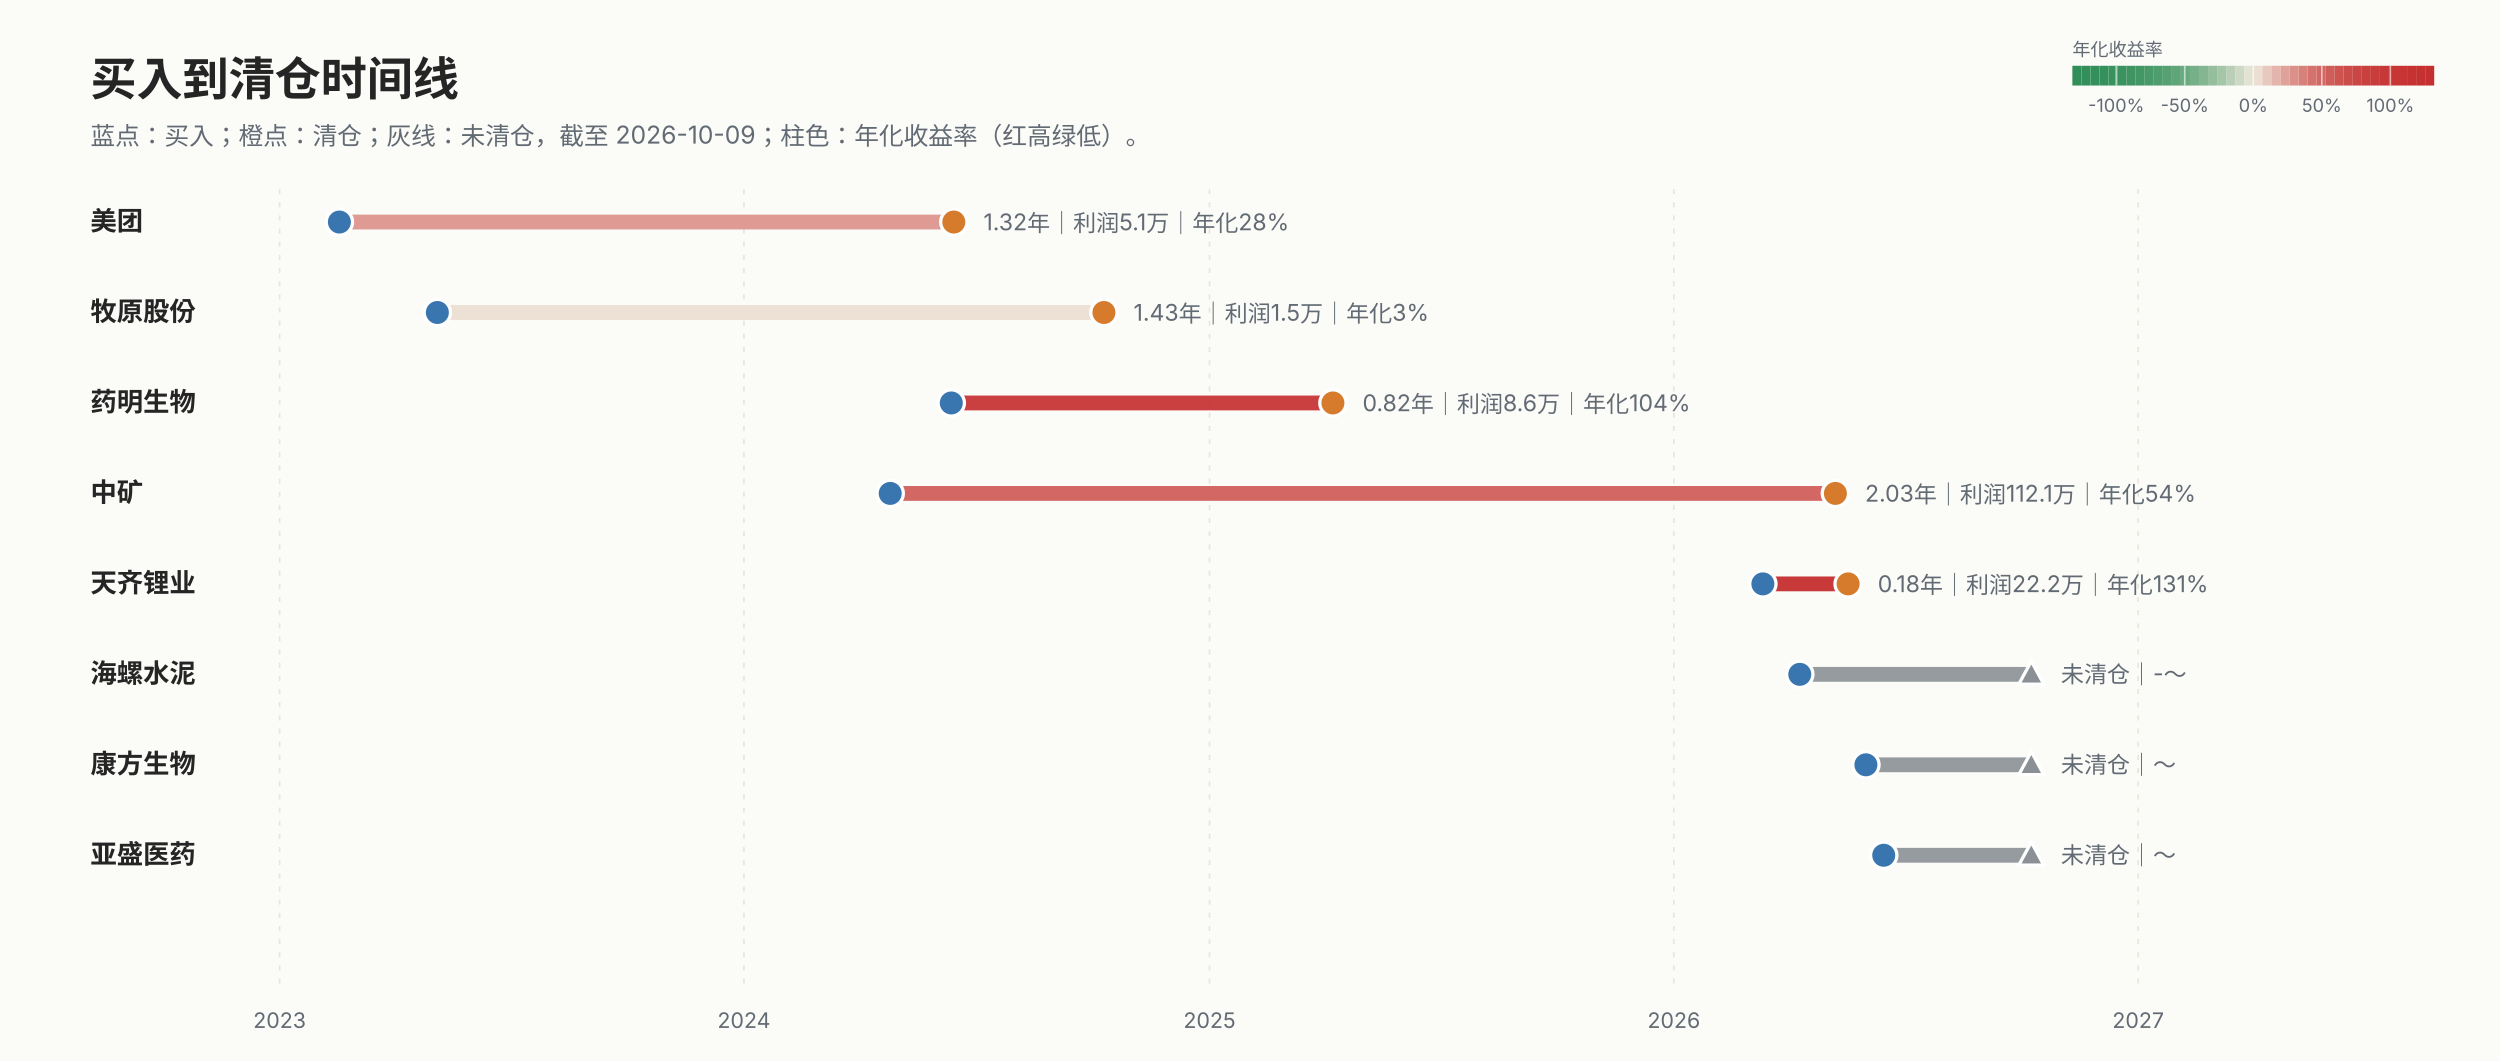
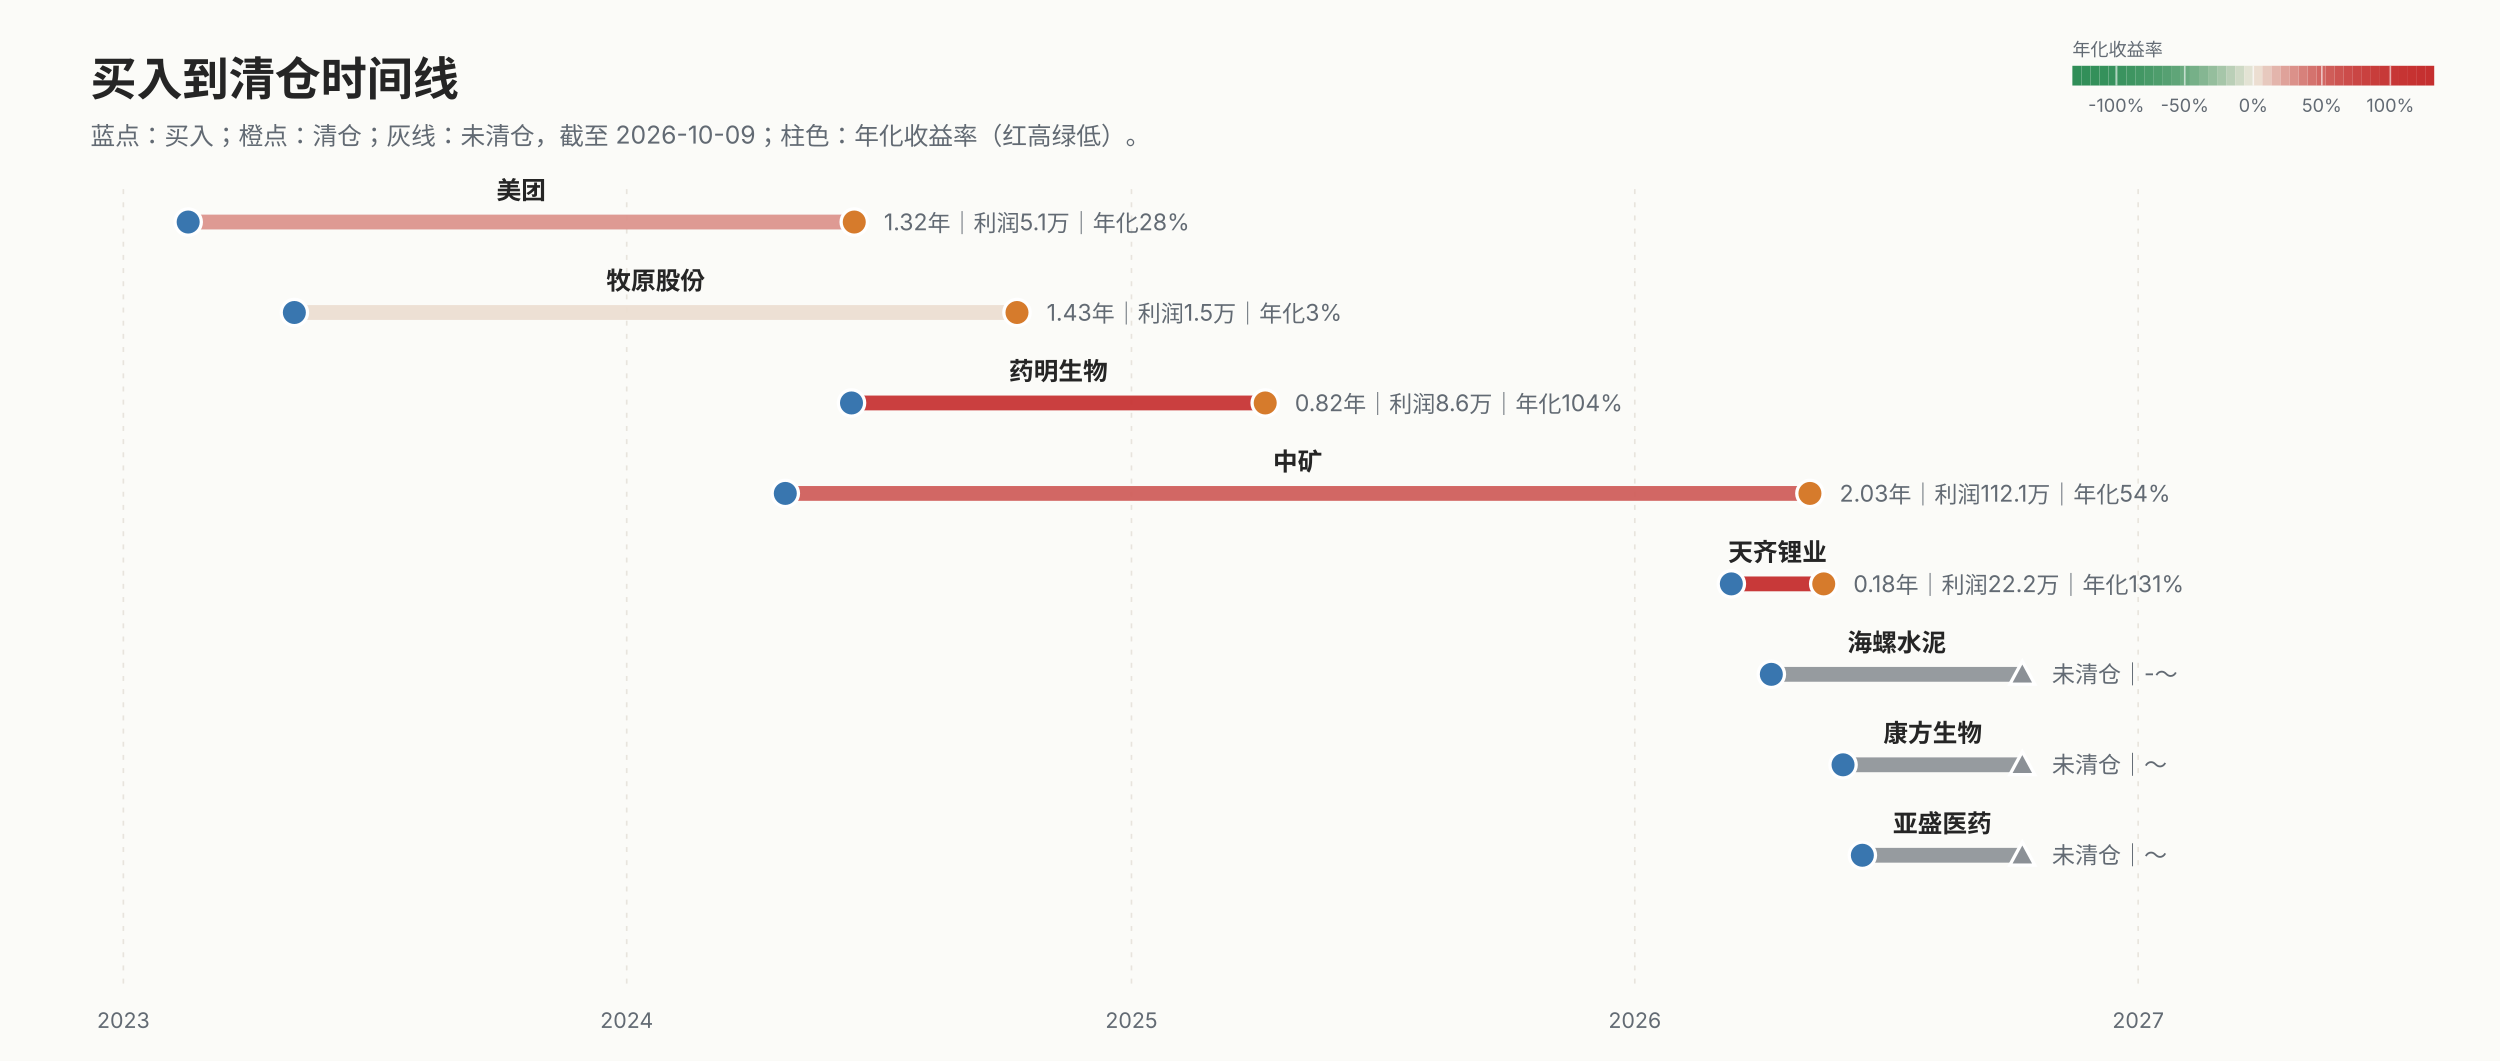
<svg xmlns="http://www.w3.org/2000/svg" width="1520" height="645" viewBox="0 0 1520 645" role="img" aria-label="买入到清仓时间线">
  <rect width="100%" height="100%" fill="#fbfbf8" />
  <style>text{font-family:"Inter","Noto Sans SC","PingFang SC","Microsoft YaHei",Arial,sans-serif;}</style>
  <text x="55" y="58" font-size="28" font-weight="700" fill="#252525">买入到清仓时间线</text>
  <g>
    <rect x="1260.00" y="40" width="5.50" height="12" fill="#308e58" />
    <rect x="1265.50" y="40" width="5.50" height="12" fill="#328f59" />
    <rect x="1271.00" y="40" width="5.50" height="12" fill="#33905a" />
    <rect x="1276.50" y="40" width="5.50" height="12" fill="#35915b" />
    <rect x="1282.00" y="40" width="5.50" height="12" fill="#37925d" />
    <rect x="1287.50" y="40" width="5.50" height="12" fill="#3a935f" />
    <rect x="1293.00" y="40" width="5.50" height="12" fill="#3e9561" />
    <rect x="1298.50" y="40" width="5.50" height="12" fill="#429764" />
    <rect x="1304.00" y="40" width="5.50" height="12" fill="#489a68" />
    <rect x="1309.50" y="40" width="5.50" height="12" fill="#4e9d6c" />
    <rect x="1315.00" y="40" width="5.50" height="12" fill="#56a072" />
    <rect x="1320.50" y="40" width="5.50" height="12" fill="#5fa578" />
    <rect x="1326.00" y="40" width="5.50" height="12" fill="#6aaa7f" />
    <rect x="1331.50" y="40" width="5.50" height="12" fill="#76b088" />
    <rect x="1337.00" y="40" width="5.50" height="12" fill="#85b692" />
    <rect x="1342.50" y="40" width="5.50" height="12" fill="#95be9d" />
    <rect x="1348.00" y="40" width="5.50" height="12" fill="#a6c6a9" />
    <rect x="1353.50" y="40" width="5.50" height="12" fill="#bacfb7" />
    <rect x="1359.00" y="40" width="5.50" height="12" fill="#ced9c5" />
    <rect x="1364.50" y="40" width="5.50" height="12" fill="#e3e3d4" />
    <rect x="1370.00" y="40" width="5.50" height="12" fill="#ecded1" />
    <rect x="1375.50" y="40" width="5.50" height="12" fill="#e7c9be" />
    <rect x="1381.00" y="40" width="5.50" height="12" fill="#e3b5ac" />
    <rect x="1386.50" y="40" width="5.50" height="12" fill="#dfa29a" />
    <rect x="1392.00" y="40" width="5.50" height="12" fill="#db918a" />
    <rect x="1397.50" y="40" width="5.50" height="12" fill="#d7817b" />
    <rect x="1403.00" y="40" width="5.50" height="12" fill="#d4736e" />
    <rect x="1408.50" y="40" width="5.50" height="12" fill="#d26763" />
    <rect x="1414.00" y="40" width="5.50" height="12" fill="#cf5d59" />
    <rect x="1419.50" y="40" width="5.50" height="12" fill="#cd5451" />
    <rect x="1425.00" y="40" width="5.50" height="12" fill="#cc4c4a" />
    <rect x="1430.50" y="40" width="5.50" height="12" fill="#ca4644" />
    <rect x="1436.00" y="40" width="5.50" height="12" fill="#c9413f" />
    <rect x="1441.50" y="40" width="5.50" height="12" fill="#c83d3b" />
    <rect x="1447.00" y="40" width="5.50" height="12" fill="#c73938" />
    <rect x="1452.50" y="40" width="5.50" height="12" fill="#c73635" />
    <rect x="1458.00" y="40" width="5.50" height="12" fill="#c63433" />
    <rect x="1463.50" y="40" width="5.50" height="12" fill="#c63231" />
    <rect x="1469.00" y="40" width="5.50" height="12" fill="#c53030" />
    <rect x="1474.50" y="40" width="5.50" height="12" fill="#c52f2f" />
    <line x1="1286.67" y1="40" x2="1286.67" y2="52" stroke="#fff" stroke-width="1" opacity=".6" />
    <text x="1286.67" y="68" font-size="11" fill="#626a73" text-anchor="middle">-100%</text>
    <line x1="1328.33" y1="40" x2="1328.33" y2="52" stroke="#fff" stroke-width="1" opacity=".6" />
    <text x="1328.33" y="68" font-size="11" fill="#626a73" text-anchor="middle">-50%</text>
    <line x1="1370.00" y1="40" x2="1370.00" y2="52" stroke="#fff" stroke-width="1" opacity=".6" />
    <text x="1370.00" y="68" font-size="11" fill="#626a73" text-anchor="middle">0%</text>
    <line x1="1411.67" y1="40" x2="1411.67" y2="52" stroke="#fff" stroke-width="1" opacity=".6" />
    <text x="1411.67" y="68" font-size="11" fill="#626a73" text-anchor="middle">50%</text>
    <line x1="1453.33" y1="40" x2="1453.33" y2="52" stroke="#fff" stroke-width="1" opacity=".6" />
    <text x="1453.33" y="68" font-size="11" fill="#626a73" text-anchor="middle">100%</text>
    <text x="1260" y="34" font-size="11" fill="#626a73">年化收益率</text>
  </g>
  <text x="55" y="88" font-size="15" fill="#626a73">蓝点：买入；橙点：清仓；灰线：未清仓，截至 2026-10-09；柱色：年化收益率（红高绿低）。</text>
-   <line x1="170.00" y1="115" x2="170.00" y2="600" stroke="#ddd7ce" opacity=".65" stroke-dasharray="3 5" />
-   <text x="170.00" y="625" font-size="13" fill="#626a73" text-anchor="middle">2023</text>
-   <line x1="452.31" y1="115" x2="452.31" y2="600" stroke="#ddd7ce" opacity=".65" stroke-dasharray="3 5" />
-   <text x="452.31" y="625" font-size="13" fill="#626a73" text-anchor="middle">2024</text>
-   <line x1="735.39" y1="115" x2="735.39" y2="600" stroke="#ddd7ce" opacity=".65" stroke-dasharray="3 5" />
-   <text x="735.39" y="625" font-size="13" fill="#626a73" text-anchor="middle">2025</text>
-   <line x1="1017.69" y1="115" x2="1017.69" y2="600" stroke="#ddd7ce" opacity=".65" stroke-dasharray="3 5" />
-   <text x="1017.69" y="625" font-size="13" fill="#626a73" text-anchor="middle">2026</text>
+   <line x1="75.00" y1="115" x2="75.00" y2="600" stroke="#ddd7ce" opacity=".65" stroke-dasharray="3 5" />
+   <text x="75.00" y="625" font-size="13" fill="#626a73" text-anchor="middle">2023</text>
+   <line x1="381.04" y1="115" x2="381.04" y2="600" stroke="#ddd7ce" opacity=".65" stroke-dasharray="3 5" />
+   <text x="381.04" y="625" font-size="13" fill="#626a73" text-anchor="middle">2024</text>
+   <line x1="687.92" y1="115" x2="687.92" y2="600" stroke="#ddd7ce" opacity=".65" stroke-dasharray="3 5" />
+   <text x="687.92" y="625" font-size="13" fill="#626a73" text-anchor="middle">2025</text>
+   <line x1="993.96" y1="115" x2="993.96" y2="600" stroke="#ddd7ce" opacity=".65" stroke-dasharray="3 5" />
+   <text x="993.96" y="625" font-size="13" fill="#626a73" text-anchor="middle">2026</text>
  <line x1="1300.00" y1="115" x2="1300.00" y2="600" stroke="#ddd7ce" opacity=".65" stroke-dasharray="3 5" />
  <text x="1300.00" y="625" font-size="13" fill="#626a73" text-anchor="middle">2027</text>
-   <text x="55" y="140" font-size="16" font-weight="700" fill="#252525">美团</text>
-   <line x1="206.35" y1="135" x2="579.92" y2="135" stroke="#dc958e" stroke-width="9" opacity=".95" />
-   <circle cx="579.92" cy="135" r="8" fill="#d67b2c" stroke="#fff" stroke-width="2" />
-   <circle cx="206.35" cy="135" r="8" fill="#3976af" stroke="#fff" stroke-width="2" />
-   <text x="597.92" y="140" font-size="14" fill="#626a73">1.32年｜利润5.1万｜年化28%</text>
-   <text x="55" y="195" font-size="16" font-weight="700" fill="#252525">牧原股份</text>
-   <line x1="265.91" y1="190" x2="671.19" y2="190" stroke="#ecded2" stroke-width="9" opacity=".95" />
-   <circle cx="671.19" cy="190" r="8" fill="#d67b2c" stroke="#fff" stroke-width="2" />
-   <circle cx="265.91" cy="190" r="8" fill="#3976af" stroke="#fff" stroke-width="2" />
-   <text x="689.19" y="195" font-size="14" fill="#626a73">1.43年｜利润1.5万｜年化3%</text>
-   <text x="55" y="250" font-size="16" font-weight="700" fill="#252525">药明生物</text>
-   <line x1="578.38" y1="245" x2="810.41" y2="245" stroke="#c73535" stroke-width="9" opacity=".95" />
-   <circle cx="810.41" cy="245" r="8" fill="#d67b2c" stroke="#fff" stroke-width="2" />
-   <circle cx="578.38" cy="245" r="8" fill="#3976af" stroke="#fff" stroke-width="2" />
-   <text x="828.41" y="250" font-size="14" fill="#626a73">0.82年｜利润8.6万｜年化104%</text>
-   <text x="55" y="305" font-size="16" font-weight="700" fill="#252525">中矿</text>
-   <line x1="541.25" y1="300" x2="1115.92" y2="300" stroke="#d0605c" stroke-width="9" opacity=".95" />
-   <circle cx="1115.92" cy="300" r="8" fill="#d67b2c" stroke="#fff" stroke-width="2" />
-   <circle cx="541.25" cy="300" r="8" fill="#3976af" stroke="#fff" stroke-width="2" />
-   <text x="1133.92" y="305" font-size="14" fill="#626a73">2.03年｜利润112.1万｜年化54%</text>
-   <text x="55" y="360" font-size="16" font-weight="700" fill="#252525">天齐锂业</text>
-   <line x1="1071.83" y1="355" x2="1123.66" y2="355" stroke="#c52f2f" stroke-width="9" opacity=".95" />
-   <circle cx="1123.66" cy="355" r="8" fill="#d67b2c" stroke="#fff" stroke-width="2" />
-   <circle cx="1071.83" cy="355" r="8" fill="#3976af" stroke="#fff" stroke-width="2" />
-   <text x="1141.66" y="360" font-size="14" fill="#626a73">0.18年｜利润22.2万｜年化131%</text>
-   <text x="55" y="415" font-size="16" font-weight="700" fill="#252525">海螺水泥</text>
-   <line x1="1094.26" y1="410" x2="1235.03" y2="410" stroke="#8b9096" stroke-width="9" opacity=".9" />
-   <polygon points="1235.03,402 1227.43,416 1242.63,416" fill="#8b9096" stroke="#fff" stroke-width="2" />
-   <circle cx="1094.26" cy="410" r="8" fill="#3976af" stroke="#fff" stroke-width="2" />
-   <text x="1253.03" y="415" font-size="14" fill="#626a73">未清仓｜-～</text>
-   <text x="55" y="470" font-size="16" font-weight="700" fill="#252525">康方生物</text>
-   <line x1="1134.48" y1="465" x2="1235.03" y2="465" stroke="#8b9096" stroke-width="9" opacity=".9" />
-   <polygon points="1235.03,457 1227.43,471 1242.63,471" fill="#8b9096" stroke="#fff" stroke-width="2" />
-   <circle cx="1134.48" cy="465" r="8" fill="#3976af" stroke="#fff" stroke-width="2" />
-   <text x="1253.03" y="470" font-size="14" fill="#626a73">未清仓｜～</text>
-   <text x="55" y="525" font-size="16" font-weight="700" fill="#252525">亚盛医药</text>
-   <line x1="1145.31" y1="520" x2="1235.03" y2="520" stroke="#8b9096" stroke-width="9" opacity=".9" />
-   <polygon points="1235.03,512 1227.43,526 1242.63,526" fill="#8b9096" stroke="#fff" stroke-width="2" />
-   <circle cx="1145.31" cy="520" r="8" fill="#3976af" stroke="#fff" stroke-width="2" />
-   <text x="1253.03" y="525" font-size="14" fill="#626a73">未清仓｜～</text>
+   <line x1="114.41" y1="135" x2="519.39" y2="135" stroke="#dc958e" stroke-width="9" opacity=".95" />
+   <circle cx="519.39" cy="135" r="8" fill="#d67b2c" stroke="#fff" stroke-width="2" />
+   <circle cx="114.41" cy="135" r="8" fill="#3976af" stroke="#fff" stroke-width="2" />
+   <text x="316.90" y="121" font-size="15" font-weight="700" fill="#252525" text-anchor="middle">美团</text>
+   <text x="537.39" y="140" font-size="14" fill="#626a73">1.32年｜利润5.1万｜年化28%</text>
+   <line x1="178.97" y1="190" x2="618.33" y2="190" stroke="#ecded2" stroke-width="9" opacity=".95" />
+   <circle cx="618.33" cy="190" r="8" fill="#d67b2c" stroke="#fff" stroke-width="2" />
+   <circle cx="178.97" cy="190" r="8" fill="#3976af" stroke="#fff" stroke-width="2" />
+   <text x="398.65" y="176" font-size="15" font-weight="700" fill="#252525" text-anchor="middle">牧原股份</text>
+   <text x="636.33" y="195" font-size="14" fill="#626a73">1.43年｜利润1.5万｜年化3%</text>
+   <line x1="517.71" y1="245" x2="769.25" y2="245" stroke="#c73535" stroke-width="9" opacity=".95" />
+   <circle cx="769.25" cy="245" r="8" fill="#d67b2c" stroke="#fff" stroke-width="2" />
+   <circle cx="517.71" cy="245" r="8" fill="#3976af" stroke="#fff" stroke-width="2" />
+   <text x="643.48" y="231" font-size="15" font-weight="700" fill="#252525" text-anchor="middle">药明生物</text>
+   <text x="787.25" y="250" font-size="14" fill="#626a73">0.82年｜利润8.6万｜年化104%</text>
+   <line x1="477.46" y1="300" x2="1100.44" y2="300" stroke="#d0605c" stroke-width="9" opacity=".95" />
+   <circle cx="1100.44" cy="300" r="8" fill="#d67b2c" stroke="#fff" stroke-width="2" />
+   <circle cx="477.46" cy="300" r="8" fill="#3976af" stroke="#fff" stroke-width="2" />
+   <text x="788.95" y="286" font-size="15" font-weight="700" fill="#252525" text-anchor="middle">中矿</text>
+   <text x="1118.44" y="305" font-size="14" fill="#626a73">2.03年｜利润112.1万｜年化54%</text>
+   <line x1="1052.65" y1="355" x2="1108.83" y2="355" stroke="#c52f2f" stroke-width="9" opacity=".95" />
+   <circle cx="1108.83" cy="355" r="8" fill="#d67b2c" stroke="#fff" stroke-width="2" />
+   <circle cx="1052.65" cy="355" r="8" fill="#3976af" stroke="#fff" stroke-width="2" />
+   <text x="1080.74" y="341" font-size="15" font-weight="700" fill="#252525" text-anchor="middle">天齐锂业</text>
+   <text x="1126.83" y="360" font-size="14" fill="#626a73">0.18年｜利润22.2万｜年化131%</text>
+   <line x1="1076.97" y1="410" x2="1229.57" y2="410" stroke="#8b9096" stroke-width="9" opacity=".9" />
+   <polygon points="1229.57,402 1221.97,416 1237.17,416" fill="#8b9096" stroke="#fff" stroke-width="2" />
+   <circle cx="1076.97" cy="410" r="8" fill="#3976af" stroke="#fff" stroke-width="2" />
+   <text x="1153.27" y="396" font-size="15" font-weight="700" fill="#252525" text-anchor="middle">海螺水泥</text>
+   <text x="1247.57" y="415" font-size="14" fill="#626a73">未清仓｜-～</text>
+   <line x1="1120.57" y1="465" x2="1229.57" y2="465" stroke="#8b9096" stroke-width="9" opacity=".9" />
+   <polygon points="1229.57,457 1221.97,471 1237.17,471" fill="#8b9096" stroke="#fff" stroke-width="2" />
+   <circle cx="1120.57" cy="465" r="8" fill="#3976af" stroke="#fff" stroke-width="2" />
+   <text x="1175.07" y="451" font-size="15" font-weight="700" fill="#252525" text-anchor="middle">康方生物</text>
+   <text x="1247.57" y="470" font-size="14" fill="#626a73">未清仓｜～</text>
+   <line x1="1132.31" y1="520" x2="1229.57" y2="520" stroke="#8b9096" stroke-width="9" opacity=".9" />
+   <polygon points="1229.57,512 1221.97,526 1237.17,526" fill="#8b9096" stroke="#fff" stroke-width="2" />
+   <circle cx="1132.31" cy="520" r="8" fill="#3976af" stroke="#fff" stroke-width="2" />
+   <text x="1180.94" y="506" font-size="15" font-weight="700" fill="#252525" text-anchor="middle">亚盛医药</text>
+   <text x="1247.57" y="525" font-size="14" fill="#626a73">未清仓｜～</text>
</svg>
